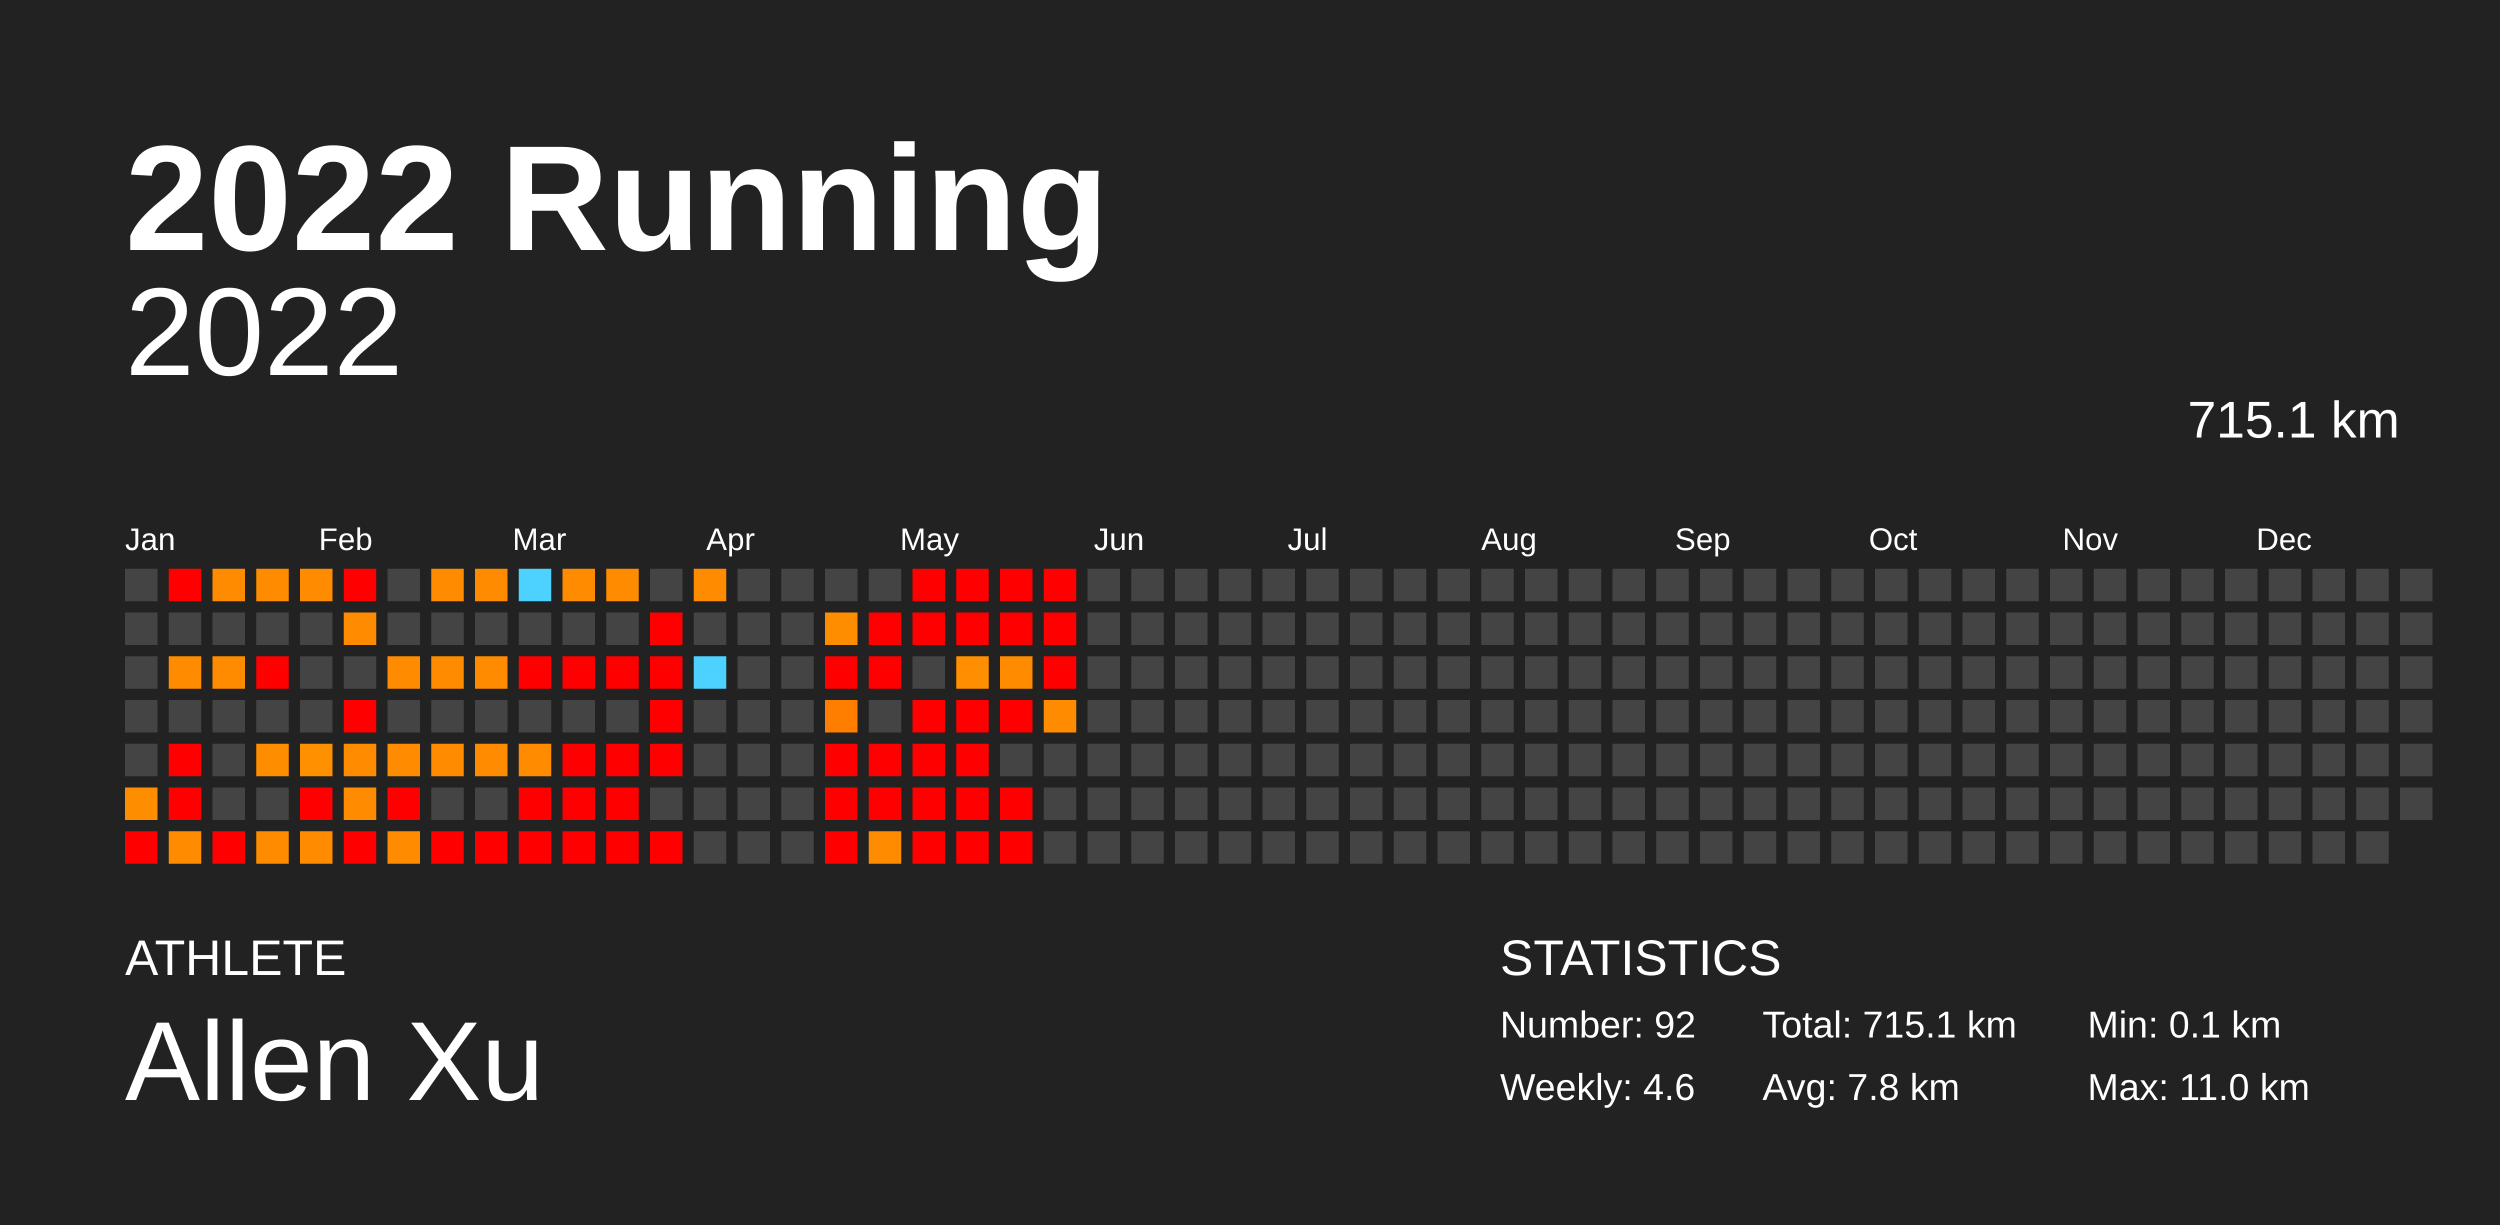
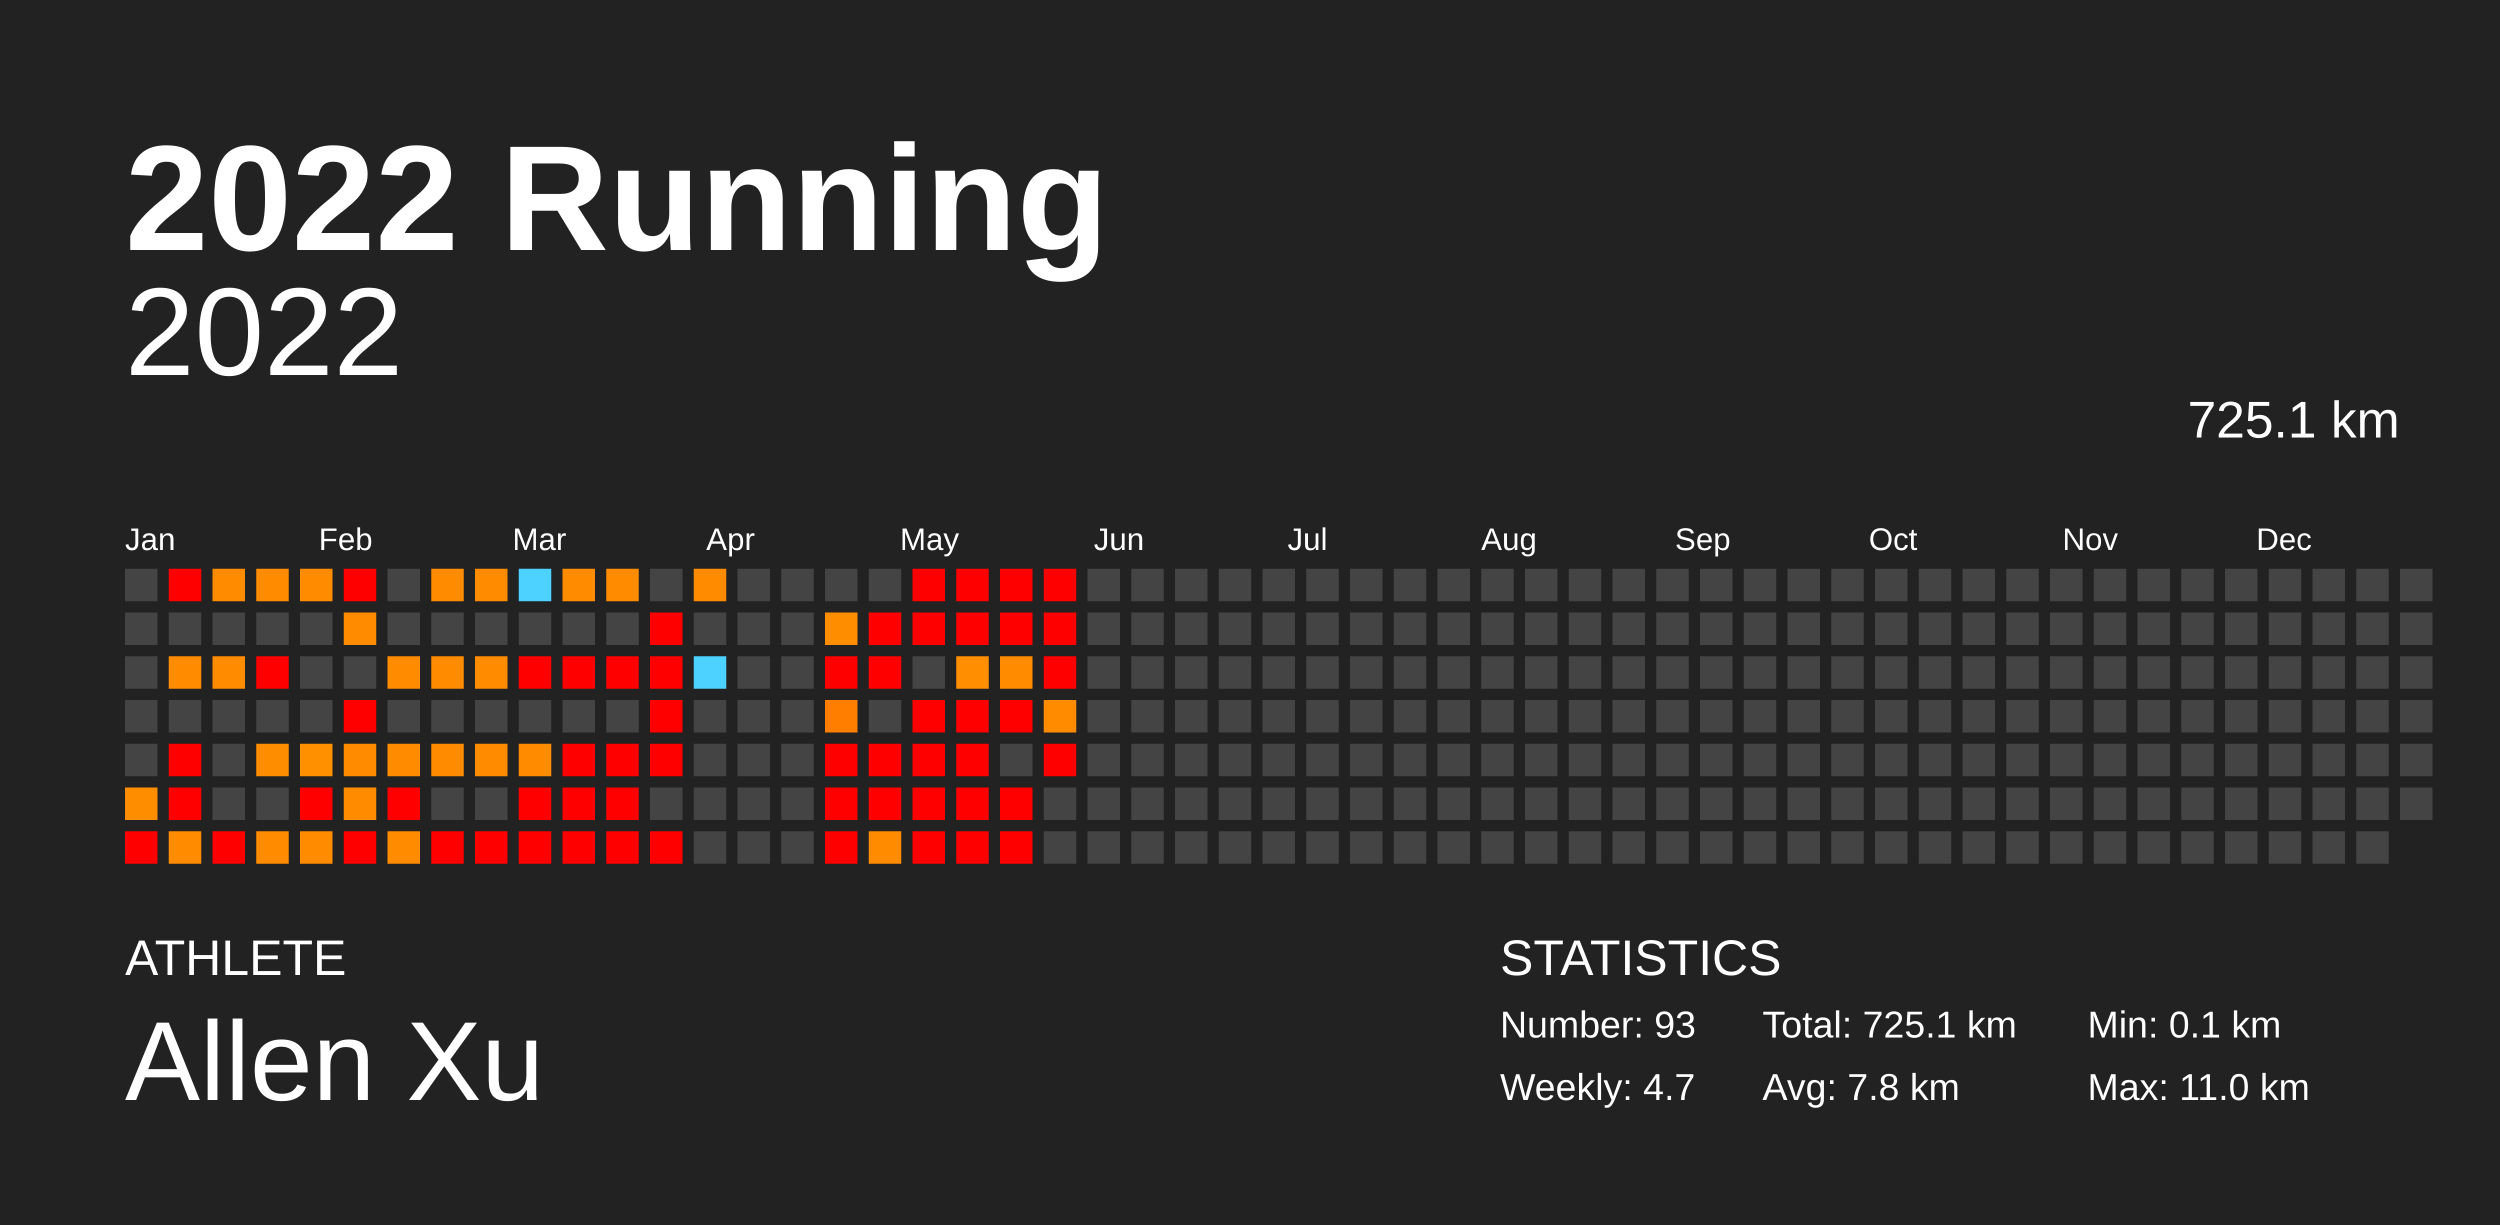
<svg xmlns="http://www.w3.org/2000/svg" baseProfile="full" height="98mm" version="1.1" viewBox="0,0,200,98" width="200mm">
  <defs />
  <rect fill="#222222" height="98" width="200" x="0" y="0" />
  <text fill="#FFFFFF" style="font-size:12px; font-family:Arial; font-weight:bold;" x="10" y="20">2022 Running</text>
  <text fill="#FFFFFF" style="font-size:4px; font-family:Arial" x="10" y="78">ATHLETE</text>
  <text fill="#FFFFFF" style="font-size:9px; font-family:Arial" x="10" y="88">Allen Xu</text>
  <text fill="#FFFFFF" style="font-size:4px; font-family:Arial" x="120" y="78">STATISTICS</text>
-   <text fill="#FFFFFF" style="font-size:3px; font-family:Arial" x="120" y="83">Number: 92</text>
-   <text fill="#FFFFFF" style="font-size:3px; font-family:Arial" x="120" y="88">Weekly: 4.6</text>
-   <text fill="#FFFFFF" style="font-size:3px; font-family:Arial" x="141" y="83">Total: 715.1 km</text>
+   <text fill="#FFFFFF" style="font-size:3px; font-family:Arial" x="120" y="83">Number: 93</text>
+   <text fill="#FFFFFF" style="font-size:3px; font-family:Arial" x="120" y="88">Weekly: 4.7</text>
+   <text fill="#FFFFFF" style="font-size:3px; font-family:Arial" x="141" y="83">Total: 725.1 km</text>
  <text fill="#FFFFFF" style="font-size:3px; font-family:Arial" x="141" y="88">Avg: 7.8 km</text>
  <text fill="#FFFFFF" style="font-size:3px; font-family:Arial" x="167" y="83">Min: 0.1 km</text>
  <text fill="#FFFFFF" style="font-size:3px; font-family:Arial" x="167" y="88">Max: 11.0 km</text>
  <text alignment-baseline="hanging" fill="#FFFFFF" style="font-size:10.0px; font-family:Arial;" x="10" y="30">2022</text>
-   <text alignment-baseline="hanging" fill="#FFFFFF" style="font-size:4.125px; font-family:Arial;" x="175" y="35">715.1 km</text>
+   <text alignment-baseline="hanging" fill="#FFFFFF" style="font-size:4.125px; font-family:Arial;" x="175" y="35">725.1 km</text>
  <text fill="#FFFFFF" style="font-size:2.5px; font-family:Arial" x="10.0" y="44">Jan</text>
  <text fill="#FFFFFF" style="font-size:2.5px; font-family:Arial" x="25.5" y="44">Feb</text>
  <text fill="#FFFFFF" style="font-size:2.5px; font-family:Arial" x="41.0" y="44">Mar</text>
  <text fill="#FFFFFF" style="font-size:2.5px; font-family:Arial" x="56.5" y="44">Apr</text>
  <text fill="#FFFFFF" style="font-size:2.5px; font-family:Arial" x="72.0" y="44">May</text>
  <text fill="#FFFFFF" style="font-size:2.5px; font-family:Arial" x="87.5" y="44">Jun</text>
  <text fill="#FFFFFF" style="font-size:2.5px; font-family:Arial" x="103.0" y="44">Jul</text>
  <text fill="#FFFFFF" style="font-size:2.5px; font-family:Arial" x="118.5" y="44">Aug</text>
  <text fill="#FFFFFF" style="font-size:2.5px; font-family:Arial" x="134.0" y="44">Sep</text>
  <text fill="#FFFFFF" style="font-size:2.5px; font-family:Arial" x="149.5" y="44">Oct</text>
  <text fill="#FFFFFF" style="font-size:2.5px; font-family:Arial" x="165.0" y="44">Nov</text>
  <text fill="#FFFFFF" style="font-size:2.5px; font-family:Arial" x="180.5" y="44">Dec</text>
  <rect fill="#444444" height="2.6" width="2.6" x="10.0" y="45.5" />
  <rect fill="#444444" height="2.6" width="2.6" x="10.0" y="49.0" />
  <rect fill="#444444" height="2.6" width="2.6" x="10.0" y="52.5" />
  <rect fill="#444444" height="2.6" width="2.6" x="10.0" y="56.0" />
  <rect fill="#444444" height="2.6" width="2.6" x="10.0" y="59.5" />
  <rect fill="#ff8d00" height="2.6" width="2.6" x="10.0" y="63.0" />
  <rect fill="red" height="2.6" width="2.6" x="10.0" y="66.5" />
  <rect fill="red" height="2.6" width="2.6" x="13.5" y="45.5" />
  <rect fill="#444444" height="2.6" width="2.6" x="13.5" y="49.0" />
  <rect fill="#ff8c00" height="2.6" width="2.6" x="13.5" y="52.5" />
  <rect fill="#444444" height="2.6" width="2.6" x="13.5" y="56.0" />
  <rect fill="red" height="2.6" width="2.6" x="13.5" y="59.5" />
  <rect fill="red" height="2.6" width="2.6" x="13.5" y="63.0" />
  <rect fill="#ff8b00" height="2.6" width="2.6" x="13.5" y="66.5" />
  <rect fill="#ff8c00" height="2.6" width="2.6" x="17.0" y="45.5" />
  <rect fill="#444444" height="2.6" width="2.6" x="17.0" y="49.0" />
  <rect fill="#ff8c00" height="2.6" width="2.6" x="17.0" y="52.5" />
  <rect fill="#444444" height="2.6" width="2.6" x="17.0" y="56.0" />
  <rect fill="#444444" height="2.6" width="2.6" x="17.0" y="59.5" />
  <rect fill="#444444" height="2.6" width="2.6" x="17.0" y="63.0" />
  <rect fill="red" height="2.6" width="2.6" x="17.0" y="66.5" />
  <rect fill="#ff8c00" height="2.6" width="2.6" x="20.5" y="45.5" />
  <rect fill="#444444" height="2.6" width="2.6" x="20.5" y="49.0" />
  <rect fill="red" height="2.6" width="2.6" x="20.5" y="52.5" />
  <rect fill="#444444" height="2.6" width="2.6" x="20.5" y="56.0" />
  <rect fill="#ff8d00" height="2.6" width="2.6" x="20.5" y="59.5" />
  <rect fill="#444444" height="2.6" width="2.6" x="20.5" y="63.0" />
  <rect fill="#ff8c00" height="2.6" width="2.6" x="20.5" y="66.5" />
  <rect fill="#ff8c00" height="2.6" width="2.6" x="24.0" y="45.5" />
  <rect fill="#444444" height="2.6" width="2.6" x="24.0" y="49.0" />
  <rect fill="#444444" height="2.6" width="2.6" x="24.0" y="52.5" />
  <rect fill="#444444" height="2.6" width="2.6" x="24.0" y="56.0" />
  <rect fill="#ff9000" height="2.6" width="2.6" x="24.0" y="59.5" />
  <rect fill="red" height="2.6" width="2.6" x="24.0" y="63.0" />
  <rect fill="#ff8c00" height="2.6" width="2.6" x="24.0" y="66.5" />
  <rect fill="red" height="2.6" width="2.6" x="27.5" y="45.5" />
  <rect fill="#ff8c00" height="2.6" width="2.6" x="27.5" y="49.0" />
  <rect fill="#444444" height="2.6" width="2.6" x="27.5" y="52.5" />
  <rect fill="red" height="2.6" width="2.6" x="27.5" y="56.0" />
  <rect fill="#ff8c00" height="2.6" width="2.6" x="27.5" y="59.5" />
  <rect fill="#ff8c00" height="2.6" width="2.6" x="27.5" y="63.0" />
  <rect fill="red" height="2.6" width="2.6" x="27.5" y="66.5" />
  <rect fill="#444444" height="2.6" width="2.6" x="31.0" y="45.5" />
  <rect fill="#444444" height="2.6" width="2.6" x="31.0" y="49.0" />
  <rect fill="#ff8b00" height="2.6" width="2.6" x="31.0" y="52.5" />
  <rect fill="#444444" height="2.6" width="2.6" x="31.0" y="56.0" />
  <rect fill="#ff8c00" height="2.6" width="2.6" x="31.0" y="59.5" />
  <rect fill="red" height="2.6" width="2.6" x="31.0" y="63.0" />
  <rect fill="#ff8c00" height="2.6" width="2.6" x="31.0" y="66.5" />
  <rect fill="#ff8b00" height="2.6" width="2.6" x="34.5" y="45.5" />
  <rect fill="#444444" height="2.6" width="2.6" x="34.5" y="49.0" />
  <rect fill="#ff8c00" height="2.6" width="2.6" x="34.5" y="52.5" />
  <rect fill="#444444" height="2.6" width="2.6" x="34.5" y="56.0" />
  <rect fill="#ff8c00" height="2.6" width="2.6" x="34.5" y="59.5" />
  <rect fill="#444444" height="2.6" width="2.6" x="34.5" y="63.0" />
  <rect fill="red" height="2.6" width="2.6" x="34.5" y="66.5" />
  <rect fill="#ff8c00" height="2.6" width="2.6" x="38.0" y="45.5" />
  <rect fill="#444444" height="2.6" width="2.6" x="38.0" y="49.0" />
  <rect fill="#ff8c00" height="2.6" width="2.6" x="38.0" y="52.5" />
  <rect fill="#444444" height="2.6" width="2.6" x="38.0" y="56.0" />
  <rect fill="#ff8b00" height="2.6" width="2.6" x="38.0" y="59.5" />
  <rect fill="#444444" height="2.6" width="2.6" x="38.0" y="63.0" />
  <rect fill="red" height="2.6" width="2.6" x="38.0" y="66.5" />
  <rect fill="#4dd2ff" height="2.6" width="2.6" x="41.5" y="45.5" />
  <rect fill="#444444" height="2.6" width="2.6" x="41.5" y="49.0" />
  <rect fill="red" height="2.6" width="2.6" x="41.5" y="52.5" />
  <rect fill="#444444" height="2.6" width="2.6" x="41.5" y="56.0" />
  <rect fill="#ff8c00" height="2.6" width="2.6" x="41.5" y="59.5" />
  <rect fill="red" height="2.6" width="2.6" x="41.5" y="63.0" />
  <rect fill="red" height="2.6" width="2.6" x="41.5" y="66.5" />
  <rect fill="#ff8c00" height="2.6" width="2.6" x="45.0" y="45.5" />
  <rect fill="#444444" height="2.6" width="2.6" x="45.0" y="49.0" />
  <rect fill="red" height="2.6" width="2.6" x="45.0" y="52.5" />
  <rect fill="#444444" height="2.6" width="2.6" x="45.0" y="56.0" />
  <rect fill="red" height="2.6" width="2.6" x="45.0" y="59.5" />
  <rect fill="red" height="2.6" width="2.6" x="45.0" y="63.0" />
  <rect fill="red" height="2.6" width="2.6" x="45.0" y="66.5" />
  <rect fill="#ff8c00" height="2.6" width="2.6" x="48.5" y="45.5" />
  <rect fill="#444444" height="2.6" width="2.6" x="48.5" y="49.0" />
  <rect fill="red" height="2.6" width="2.6" x="48.5" y="52.5" />
  <rect fill="#444444" height="2.6" width="2.6" x="48.5" y="56.0" />
  <rect fill="red" height="2.6" width="2.6" x="48.5" y="59.5" />
  <rect fill="red" height="2.6" width="2.6" x="48.5" y="63.0" />
  <rect fill="red" height="2.6" width="2.6" x="48.5" y="66.5" />
  <rect fill="#444444" height="2.6" width="2.6" x="52.0" y="45.5" />
  <rect fill="red" height="2.6" width="2.6" x="52.0" y="49.0" />
  <rect fill="red" height="2.6" width="2.6" x="52.0" y="52.5" />
  <rect fill="red" height="2.6" width="2.6" x="52.0" y="56.0" />
  <rect fill="red" height="2.6" width="2.6" x="52.0" y="59.5" />
  <rect fill="#444444" height="2.6" width="2.6" x="52.0" y="63.0" />
  <rect fill="red" height="2.6" width="2.6" x="52.0" y="66.5" />
  <rect fill="#ff8c00" height="2.6" width="2.6" x="55.5" y="45.5" />
  <rect fill="#444444" height="2.6" width="2.6" x="55.5" y="49.0" />
  <rect fill="#4dd2ff" height="2.6" width="2.6" x="55.5" y="52.5" />
  <rect fill="#444444" height="2.6" width="2.6" x="55.5" y="56.0" />
  <rect fill="#444444" height="2.6" width="2.6" x="55.5" y="59.5" />
  <rect fill="#444444" height="2.6" width="2.6" x="55.5" y="63.0" />
  <rect fill="#444444" height="2.6" width="2.6" x="55.5" y="66.5" />
  <rect fill="#444444" height="2.6" width="2.6" x="59.0" y="45.5" />
  <rect fill="#444444" height="2.6" width="2.6" x="59.0" y="49.0" />
  <rect fill="#444444" height="2.6" width="2.6" x="59.0" y="52.5" />
  <rect fill="#444444" height="2.6" width="2.6" x="59.0" y="56.0" />
  <rect fill="#444444" height="2.6" width="2.6" x="59.0" y="59.5" />
  <rect fill="#444444" height="2.6" width="2.6" x="59.0" y="63.0" />
  <rect fill="#444444" height="2.6" width="2.6" x="59.0" y="66.5" />
  <rect fill="#444444" height="2.6" width="2.6" x="62.5" y="45.5" />
  <rect fill="#444444" height="2.6" width="2.6" x="62.5" y="49.0" />
  <rect fill="#444444" height="2.6" width="2.6" x="62.5" y="52.5" />
  <rect fill="#444444" height="2.6" width="2.6" x="62.5" y="56.0" />
  <rect fill="#444444" height="2.6" width="2.6" x="62.5" y="59.5" />
  <rect fill="#444444" height="2.6" width="2.6" x="62.5" y="63.0" />
  <rect fill="#444444" height="2.6" width="2.6" x="62.5" y="66.5" />
  <rect fill="#444444" height="2.6" width="2.6" x="66.0" y="45.5" />
  <rect fill="#ff8d00" height="2.6" width="2.6" x="66.0" y="49.0" />
  <rect fill="red" height="2.6" width="2.6" x="66.0" y="52.5" />
  <rect fill="#ff7e00" height="2.6" width="2.6" x="66.0" y="56.0" />
  <rect fill="red" height="2.6" width="2.6" x="66.0" y="59.5" />
  <rect fill="red" height="2.6" width="2.6" x="66.0" y="63.0" />
  <rect fill="red" height="2.6" width="2.6" x="66.0" y="66.5" />
  <rect fill="#444444" height="2.6" width="2.6" x="69.5" y="45.5" />
  <rect fill="red" height="2.6" width="2.6" x="69.5" y="49.0" />
  <rect fill="red" height="2.6" width="2.6" x="69.5" y="52.5" />
  <rect fill="#444444" height="2.6" width="2.6" x="69.5" y="56.0" />
  <rect fill="red" height="2.6" width="2.6" x="69.5" y="59.5" />
  <rect fill="red" height="2.6" width="2.6" x="69.5" y="63.0" />
  <rect fill="#ff8c00" height="2.6" width="2.6" x="69.5" y="66.5" />
  <rect fill="red" height="2.6" width="2.6" x="73.0" y="45.5" />
  <rect fill="red" height="2.6" width="2.6" x="73.0" y="49.0" />
  <rect fill="#444444" height="2.6" width="2.6" x="73.0" y="52.5" />
  <rect fill="red" height="2.6" width="2.6" x="73.0" y="56.0" />
  <rect fill="red" height="2.6" width="2.6" x="73.0" y="59.5" />
  <rect fill="red" height="2.6" width="2.6" x="73.0" y="63.0" />
  <rect fill="red" height="2.6" width="2.6" x="73.0" y="66.5" />
  <rect fill="red" height="2.6" width="2.6" x="76.5" y="45.5" />
  <rect fill="red" height="2.6" width="2.6" x="76.5" y="49.0" />
  <rect fill="#ff8e00" height="2.6" width="2.6" x="76.5" y="52.5" />
  <rect fill="red" height="2.6" width="2.6" x="76.5" y="56.0" />
  <rect fill="red" height="2.6" width="2.6" x="76.5" y="59.5" />
  <rect fill="red" height="2.6" width="2.6" x="76.5" y="63.0" />
  <rect fill="red" height="2.6" width="2.6" x="76.5" y="66.5" />
  <rect fill="red" height="2.6" width="2.6" x="80.0" y="45.5" />
  <rect fill="red" height="2.6" width="2.6" x="80.0" y="49.0" />
  <rect fill="#ff8c00" height="2.6" width="2.6" x="80.0" y="52.5" />
  <rect fill="red" height="2.6" width="2.6" x="80.0" y="56.0" />
  <rect fill="#444444" height="2.6" width="2.6" x="80.0" y="59.5" />
  <rect fill="red" height="2.6" width="2.6" x="80.0" y="63.0" />
  <rect fill="red" height="2.6" width="2.6" x="80.0" y="66.5" />
  <rect fill="red" height="2.6" width="2.6" x="83.5" y="45.5" />
  <rect fill="red" height="2.6" width="2.6" x="83.5" y="49.0" />
  <rect fill="red" height="2.6" width="2.6" x="83.5" y="52.5" />
  <rect fill="#ff8b00" height="2.6" width="2.6" x="83.5" y="56.0" />
-   <rect fill="#444444" height="2.6" width="2.6" x="83.5" y="59.5" />
+   <rect fill="red" height="2.6" width="2.6" x="83.5" y="59.5" />
  <rect fill="#444444" height="2.6" width="2.6" x="83.5" y="63.0" />
  <rect fill="#444444" height="2.6" width="2.6" x="83.5" y="66.5" />
  <rect fill="#444444" height="2.6" width="2.6" x="87.0" y="45.5" />
  <rect fill="#444444" height="2.6" width="2.6" x="87.0" y="49.0" />
  <rect fill="#444444" height="2.6" width="2.6" x="87.0" y="52.5" />
  <rect fill="#444444" height="2.6" width="2.6" x="87.0" y="56.0" />
  <rect fill="#444444" height="2.6" width="2.6" x="87.0" y="59.5" />
  <rect fill="#444444" height="2.6" width="2.6" x="87.0" y="63.0" />
  <rect fill="#444444" height="2.6" width="2.6" x="87.0" y="66.5" />
  <rect fill="#444444" height="2.6" width="2.6" x="90.5" y="45.5" />
  <rect fill="#444444" height="2.6" width="2.6" x="90.5" y="49.0" />
  <rect fill="#444444" height="2.6" width="2.6" x="90.5" y="52.5" />
  <rect fill="#444444" height="2.6" width="2.6" x="90.5" y="56.0" />
  <rect fill="#444444" height="2.6" width="2.6" x="90.5" y="59.5" />
  <rect fill="#444444" height="2.6" width="2.6" x="90.5" y="63.0" />
  <rect fill="#444444" height="2.6" width="2.6" x="90.5" y="66.5" />
  <rect fill="#444444" height="2.6" width="2.6" x="94.0" y="45.5" />
  <rect fill="#444444" height="2.6" width="2.6" x="94.0" y="49.0" />
  <rect fill="#444444" height="2.6" width="2.6" x="94.0" y="52.5" />
  <rect fill="#444444" height="2.6" width="2.6" x="94.0" y="56.0" />
  <rect fill="#444444" height="2.6" width="2.6" x="94.0" y="59.5" />
  <rect fill="#444444" height="2.6" width="2.6" x="94.0" y="63.0" />
  <rect fill="#444444" height="2.6" width="2.6" x="94.0" y="66.5" />
  <rect fill="#444444" height="2.6" width="2.6" x="97.5" y="45.5" />
  <rect fill="#444444" height="2.6" width="2.6" x="97.5" y="49.0" />
  <rect fill="#444444" height="2.6" width="2.6" x="97.5" y="52.5" />
  <rect fill="#444444" height="2.6" width="2.6" x="97.5" y="56.0" />
  <rect fill="#444444" height="2.6" width="2.6" x="97.5" y="59.5" />
  <rect fill="#444444" height="2.6" width="2.6" x="97.5" y="63.0" />
  <rect fill="#444444" height="2.6" width="2.6" x="97.5" y="66.5" />
  <rect fill="#444444" height="2.6" width="2.6" x="101.0" y="45.5" />
  <rect fill="#444444" height="2.6" width="2.6" x="101.0" y="49.0" />
  <rect fill="#444444" height="2.6" width="2.6" x="101.0" y="52.5" />
  <rect fill="#444444" height="2.6" width="2.6" x="101.0" y="56.0" />
  <rect fill="#444444" height="2.6" width="2.6" x="101.0" y="59.5" />
  <rect fill="#444444" height="2.6" width="2.6" x="101.0" y="63.0" />
  <rect fill="#444444" height="2.6" width="2.6" x="101.0" y="66.5" />
  <rect fill="#444444" height="2.6" width="2.6" x="104.5" y="45.5" />
  <rect fill="#444444" height="2.6" width="2.6" x="104.5" y="49.0" />
  <rect fill="#444444" height="2.6" width="2.6" x="104.5" y="52.5" />
  <rect fill="#444444" height="2.6" width="2.6" x="104.5" y="56.0" />
  <rect fill="#444444" height="2.6" width="2.6" x="104.5" y="59.5" />
  <rect fill="#444444" height="2.6" width="2.6" x="104.5" y="63.0" />
  <rect fill="#444444" height="2.6" width="2.6" x="104.5" y="66.5" />
  <rect fill="#444444" height="2.6" width="2.6" x="108.0" y="45.5" />
  <rect fill="#444444" height="2.6" width="2.6" x="108.0" y="49.0" />
  <rect fill="#444444" height="2.6" width="2.6" x="108.0" y="52.5" />
  <rect fill="#444444" height="2.6" width="2.6" x="108.0" y="56.0" />
  <rect fill="#444444" height="2.6" width="2.6" x="108.0" y="59.5" />
  <rect fill="#444444" height="2.6" width="2.6" x="108.0" y="63.0" />
  <rect fill="#444444" height="2.6" width="2.6" x="108.0" y="66.5" />
  <rect fill="#444444" height="2.6" width="2.6" x="111.5" y="45.5" />
  <rect fill="#444444" height="2.6" width="2.6" x="111.5" y="49.0" />
  <rect fill="#444444" height="2.6" width="2.6" x="111.5" y="52.5" />
  <rect fill="#444444" height="2.6" width="2.6" x="111.5" y="56.0" />
  <rect fill="#444444" height="2.6" width="2.6" x="111.5" y="59.5" />
  <rect fill="#444444" height="2.6" width="2.6" x="111.5" y="63.0" />
  <rect fill="#444444" height="2.6" width="2.6" x="111.5" y="66.5" />
  <rect fill="#444444" height="2.6" width="2.6" x="115.0" y="45.5" />
  <rect fill="#444444" height="2.6" width="2.6" x="115.0" y="49.0" />
  <rect fill="#444444" height="2.6" width="2.6" x="115.0" y="52.5" />
  <rect fill="#444444" height="2.6" width="2.6" x="115.0" y="56.0" />
  <rect fill="#444444" height="2.6" width="2.6" x="115.0" y="59.5" />
  <rect fill="#444444" height="2.6" width="2.6" x="115.0" y="63.0" />
  <rect fill="#444444" height="2.6" width="2.6" x="115.0" y="66.5" />
  <rect fill="#444444" height="2.6" width="2.6" x="118.5" y="45.5" />
  <rect fill="#444444" height="2.6" width="2.6" x="118.5" y="49.0" />
  <rect fill="#444444" height="2.6" width="2.6" x="118.5" y="52.5" />
  <rect fill="#444444" height="2.6" width="2.6" x="118.5" y="56.0" />
  <rect fill="#444444" height="2.6" width="2.6" x="118.5" y="59.5" />
  <rect fill="#444444" height="2.6" width="2.6" x="118.5" y="63.0" />
  <rect fill="#444444" height="2.6" width="2.6" x="118.5" y="66.5" />
  <rect fill="#444444" height="2.6" width="2.6" x="122.0" y="45.5" />
  <rect fill="#444444" height="2.6" width="2.6" x="122.0" y="49.0" />
  <rect fill="#444444" height="2.6" width="2.6" x="122.0" y="52.5" />
  <rect fill="#444444" height="2.6" width="2.6" x="122.0" y="56.0" />
  <rect fill="#444444" height="2.6" width="2.6" x="122.0" y="59.5" />
  <rect fill="#444444" height="2.6" width="2.6" x="122.0" y="63.0" />
  <rect fill="#444444" height="2.6" width="2.6" x="122.0" y="66.5" />
  <rect fill="#444444" height="2.6" width="2.6" x="125.5" y="45.5" />
  <rect fill="#444444" height="2.6" width="2.6" x="125.5" y="49.0" />
  <rect fill="#444444" height="2.6" width="2.6" x="125.5" y="52.5" />
  <rect fill="#444444" height="2.6" width="2.6" x="125.5" y="56.0" />
  <rect fill="#444444" height="2.6" width="2.6" x="125.5" y="59.5" />
  <rect fill="#444444" height="2.6" width="2.6" x="125.5" y="63.0" />
  <rect fill="#444444" height="2.6" width="2.6" x="125.5" y="66.5" />
  <rect fill="#444444" height="2.6" width="2.6" x="129.0" y="45.5" />
  <rect fill="#444444" height="2.6" width="2.6" x="129.0" y="49.0" />
  <rect fill="#444444" height="2.6" width="2.6" x="129.0" y="52.5" />
  <rect fill="#444444" height="2.6" width="2.6" x="129.0" y="56.0" />
  <rect fill="#444444" height="2.6" width="2.6" x="129.0" y="59.5" />
  <rect fill="#444444" height="2.6" width="2.6" x="129.0" y="63.0" />
  <rect fill="#444444" height="2.6" width="2.6" x="129.0" y="66.5" />
  <rect fill="#444444" height="2.6" width="2.6" x="132.5" y="45.5" />
  <rect fill="#444444" height="2.6" width="2.6" x="132.5" y="49.0" />
  <rect fill="#444444" height="2.6" width="2.6" x="132.5" y="52.5" />
  <rect fill="#444444" height="2.6" width="2.6" x="132.5" y="56.0" />
  <rect fill="#444444" height="2.6" width="2.6" x="132.5" y="59.5" />
  <rect fill="#444444" height="2.6" width="2.6" x="132.5" y="63.0" />
  <rect fill="#444444" height="2.6" width="2.6" x="132.5" y="66.5" />
  <rect fill="#444444" height="2.6" width="2.6" x="136.0" y="45.5" />
  <rect fill="#444444" height="2.6" width="2.6" x="136.0" y="49.0" />
  <rect fill="#444444" height="2.6" width="2.6" x="136.0" y="52.5" />
  <rect fill="#444444" height="2.6" width="2.6" x="136.0" y="56.0" />
  <rect fill="#444444" height="2.6" width="2.6" x="136.0" y="59.5" />
  <rect fill="#444444" height="2.6" width="2.6" x="136.0" y="63.0" />
  <rect fill="#444444" height="2.6" width="2.6" x="136.0" y="66.5" />
  <rect fill="#444444" height="2.6" width="2.6" x="139.5" y="45.5" />
  <rect fill="#444444" height="2.6" width="2.6" x="139.5" y="49.0" />
  <rect fill="#444444" height="2.6" width="2.6" x="139.5" y="52.5" />
  <rect fill="#444444" height="2.6" width="2.6" x="139.5" y="56.0" />
  <rect fill="#444444" height="2.6" width="2.6" x="139.5" y="59.5" />
  <rect fill="#444444" height="2.6" width="2.6" x="139.5" y="63.0" />
  <rect fill="#444444" height="2.6" width="2.6" x="139.5" y="66.5" />
  <rect fill="#444444" height="2.6" width="2.6" x="143.0" y="45.5" />
  <rect fill="#444444" height="2.6" width="2.6" x="143.0" y="49.0" />
  <rect fill="#444444" height="2.6" width="2.6" x="143.0" y="52.5" />
  <rect fill="#444444" height="2.6" width="2.6" x="143.0" y="56.0" />
  <rect fill="#444444" height="2.6" width="2.6" x="143.0" y="59.5" />
  <rect fill="#444444" height="2.6" width="2.6" x="143.0" y="63.0" />
  <rect fill="#444444" height="2.6" width="2.6" x="143.0" y="66.5" />
  <rect fill="#444444" height="2.6" width="2.6" x="146.5" y="45.5" />
  <rect fill="#444444" height="2.6" width="2.6" x="146.5" y="49.0" />
  <rect fill="#444444" height="2.6" width="2.6" x="146.5" y="52.5" />
  <rect fill="#444444" height="2.6" width="2.6" x="146.5" y="56.0" />
  <rect fill="#444444" height="2.6" width="2.6" x="146.5" y="59.5" />
  <rect fill="#444444" height="2.6" width="2.6" x="146.5" y="63.0" />
  <rect fill="#444444" height="2.6" width="2.6" x="146.5" y="66.5" />
  <rect fill="#444444" height="2.6" width="2.6" x="150.0" y="45.5" />
  <rect fill="#444444" height="2.6" width="2.6" x="150.0" y="49.0" />
  <rect fill="#444444" height="2.6" width="2.6" x="150.0" y="52.5" />
  <rect fill="#444444" height="2.6" width="2.6" x="150.0" y="56.0" />
  <rect fill="#444444" height="2.6" width="2.6" x="150.0" y="59.5" />
  <rect fill="#444444" height="2.6" width="2.6" x="150.0" y="63.0" />
  <rect fill="#444444" height="2.6" width="2.6" x="150.0" y="66.5" />
  <rect fill="#444444" height="2.6" width="2.6" x="153.5" y="45.5" />
  <rect fill="#444444" height="2.6" width="2.6" x="153.5" y="49.0" />
  <rect fill="#444444" height="2.6" width="2.6" x="153.5" y="52.5" />
  <rect fill="#444444" height="2.6" width="2.6" x="153.5" y="56.0" />
  <rect fill="#444444" height="2.6" width="2.6" x="153.5" y="59.5" />
  <rect fill="#444444" height="2.6" width="2.6" x="153.5" y="63.0" />
  <rect fill="#444444" height="2.6" width="2.6" x="153.5" y="66.5" />
  <rect fill="#444444" height="2.6" width="2.6" x="157.0" y="45.5" />
  <rect fill="#444444" height="2.6" width="2.6" x="157.0" y="49.0" />
  <rect fill="#444444" height="2.6" width="2.6" x="157.0" y="52.5" />
  <rect fill="#444444" height="2.6" width="2.6" x="157.0" y="56.0" />
  <rect fill="#444444" height="2.6" width="2.6" x="157.0" y="59.5" />
  <rect fill="#444444" height="2.6" width="2.6" x="157.0" y="63.0" />
  <rect fill="#444444" height="2.6" width="2.6" x="157.0" y="66.5" />
  <rect fill="#444444" height="2.6" width="2.6" x="160.5" y="45.5" />
  <rect fill="#444444" height="2.6" width="2.6" x="160.5" y="49.0" />
  <rect fill="#444444" height="2.6" width="2.6" x="160.5" y="52.5" />
  <rect fill="#444444" height="2.6" width="2.6" x="160.5" y="56.0" />
  <rect fill="#444444" height="2.6" width="2.6" x="160.5" y="59.5" />
  <rect fill="#444444" height="2.6" width="2.6" x="160.5" y="63.0" />
  <rect fill="#444444" height="2.6" width="2.6" x="160.5" y="66.5" />
  <rect fill="#444444" height="2.6" width="2.6" x="164.0" y="45.5" />
  <rect fill="#444444" height="2.6" width="2.6" x="164.0" y="49.0" />
  <rect fill="#444444" height="2.6" width="2.6" x="164.0" y="52.5" />
  <rect fill="#444444" height="2.6" width="2.6" x="164.0" y="56.0" />
  <rect fill="#444444" height="2.6" width="2.6" x="164.0" y="59.5" />
  <rect fill="#444444" height="2.6" width="2.6" x="164.0" y="63.0" />
  <rect fill="#444444" height="2.6" width="2.6" x="164.0" y="66.5" />
  <rect fill="#444444" height="2.6" width="2.6" x="167.5" y="45.5" />
  <rect fill="#444444" height="2.6" width="2.6" x="167.5" y="49.0" />
  <rect fill="#444444" height="2.6" width="2.6" x="167.5" y="52.5" />
  <rect fill="#444444" height="2.6" width="2.6" x="167.5" y="56.0" />
  <rect fill="#444444" height="2.6" width="2.6" x="167.5" y="59.5" />
  <rect fill="#444444" height="2.6" width="2.6" x="167.5" y="63.0" />
  <rect fill="#444444" height="2.6" width="2.6" x="167.5" y="66.5" />
  <rect fill="#444444" height="2.6" width="2.6" x="171.0" y="45.5" />
  <rect fill="#444444" height="2.6" width="2.6" x="171.0" y="49.0" />
  <rect fill="#444444" height="2.6" width="2.6" x="171.0" y="52.5" />
  <rect fill="#444444" height="2.6" width="2.6" x="171.0" y="56.0" />
  <rect fill="#444444" height="2.6" width="2.6" x="171.0" y="59.5" />
  <rect fill="#444444" height="2.6" width="2.6" x="171.0" y="63.0" />
  <rect fill="#444444" height="2.6" width="2.6" x="171.0" y="66.5" />
  <rect fill="#444444" height="2.6" width="2.6" x="174.5" y="45.5" />
  <rect fill="#444444" height="2.6" width="2.6" x="174.5" y="49.0" />
  <rect fill="#444444" height="2.6" width="2.6" x="174.5" y="52.5" />
  <rect fill="#444444" height="2.6" width="2.6" x="174.5" y="56.0" />
  <rect fill="#444444" height="2.6" width="2.6" x="174.5" y="59.5" />
  <rect fill="#444444" height="2.6" width="2.6" x="174.5" y="63.0" />
  <rect fill="#444444" height="2.6" width="2.6" x="174.5" y="66.5" />
  <rect fill="#444444" height="2.6" width="2.6" x="178.0" y="45.5" />
  <rect fill="#444444" height="2.6" width="2.6" x="178.0" y="49.0" />
  <rect fill="#444444" height="2.6" width="2.6" x="178.0" y="52.5" />
  <rect fill="#444444" height="2.6" width="2.6" x="178.0" y="56.0" />
  <rect fill="#444444" height="2.6" width="2.6" x="178.0" y="59.5" />
  <rect fill="#444444" height="2.6" width="2.6" x="178.0" y="63.0" />
  <rect fill="#444444" height="2.6" width="2.6" x="178.0" y="66.5" />
  <rect fill="#444444" height="2.6" width="2.6" x="181.5" y="45.5" />
  <rect fill="#444444" height="2.6" width="2.6" x="181.5" y="49.0" />
  <rect fill="#444444" height="2.6" width="2.6" x="181.5" y="52.5" />
  <rect fill="#444444" height="2.6" width="2.6" x="181.5" y="56.0" />
  <rect fill="#444444" height="2.6" width="2.6" x="181.5" y="59.5" />
  <rect fill="#444444" height="2.6" width="2.6" x="181.5" y="63.0" />
  <rect fill="#444444" height="2.6" width="2.6" x="181.5" y="66.5" />
  <rect fill="#444444" height="2.6" width="2.6" x="185.0" y="45.5" />
  <rect fill="#444444" height="2.6" width="2.6" x="185.0" y="49.0" />
  <rect fill="#444444" height="2.6" width="2.6" x="185.0" y="52.5" />
  <rect fill="#444444" height="2.6" width="2.6" x="185.0" y="56.0" />
  <rect fill="#444444" height="2.6" width="2.6" x="185.0" y="59.5" />
  <rect fill="#444444" height="2.6" width="2.6" x="185.0" y="63.0" />
  <rect fill="#444444" height="2.6" width="2.6" x="185.0" y="66.5" />
  <rect fill="#444444" height="2.6" width="2.6" x="188.5" y="45.5" />
  <rect fill="#444444" height="2.6" width="2.6" x="188.5" y="49.0" />
  <rect fill="#444444" height="2.6" width="2.6" x="188.5" y="52.5" />
  <rect fill="#444444" height="2.6" width="2.6" x="188.5" y="56.0" />
  <rect fill="#444444" height="2.6" width="2.6" x="188.5" y="59.5" />
  <rect fill="#444444" height="2.6" width="2.6" x="188.5" y="63.0" />
  <rect fill="#444444" height="2.6" width="2.6" x="188.5" y="66.5" />
  <rect fill="#444444" height="2.6" width="2.6" x="192.0" y="45.5" />
  <rect fill="#444444" height="2.6" width="2.6" x="192.0" y="49.0" />
  <rect fill="#444444" height="2.6" width="2.6" x="192.0" y="52.5" />
  <rect fill="#444444" height="2.6" width="2.6" x="192.0" y="56.0" />
  <rect fill="#444444" height="2.6" width="2.6" x="192.0" y="59.5" />
  <rect fill="#444444" height="2.6" width="2.6" x="192.0" y="63.0" />
</svg>
